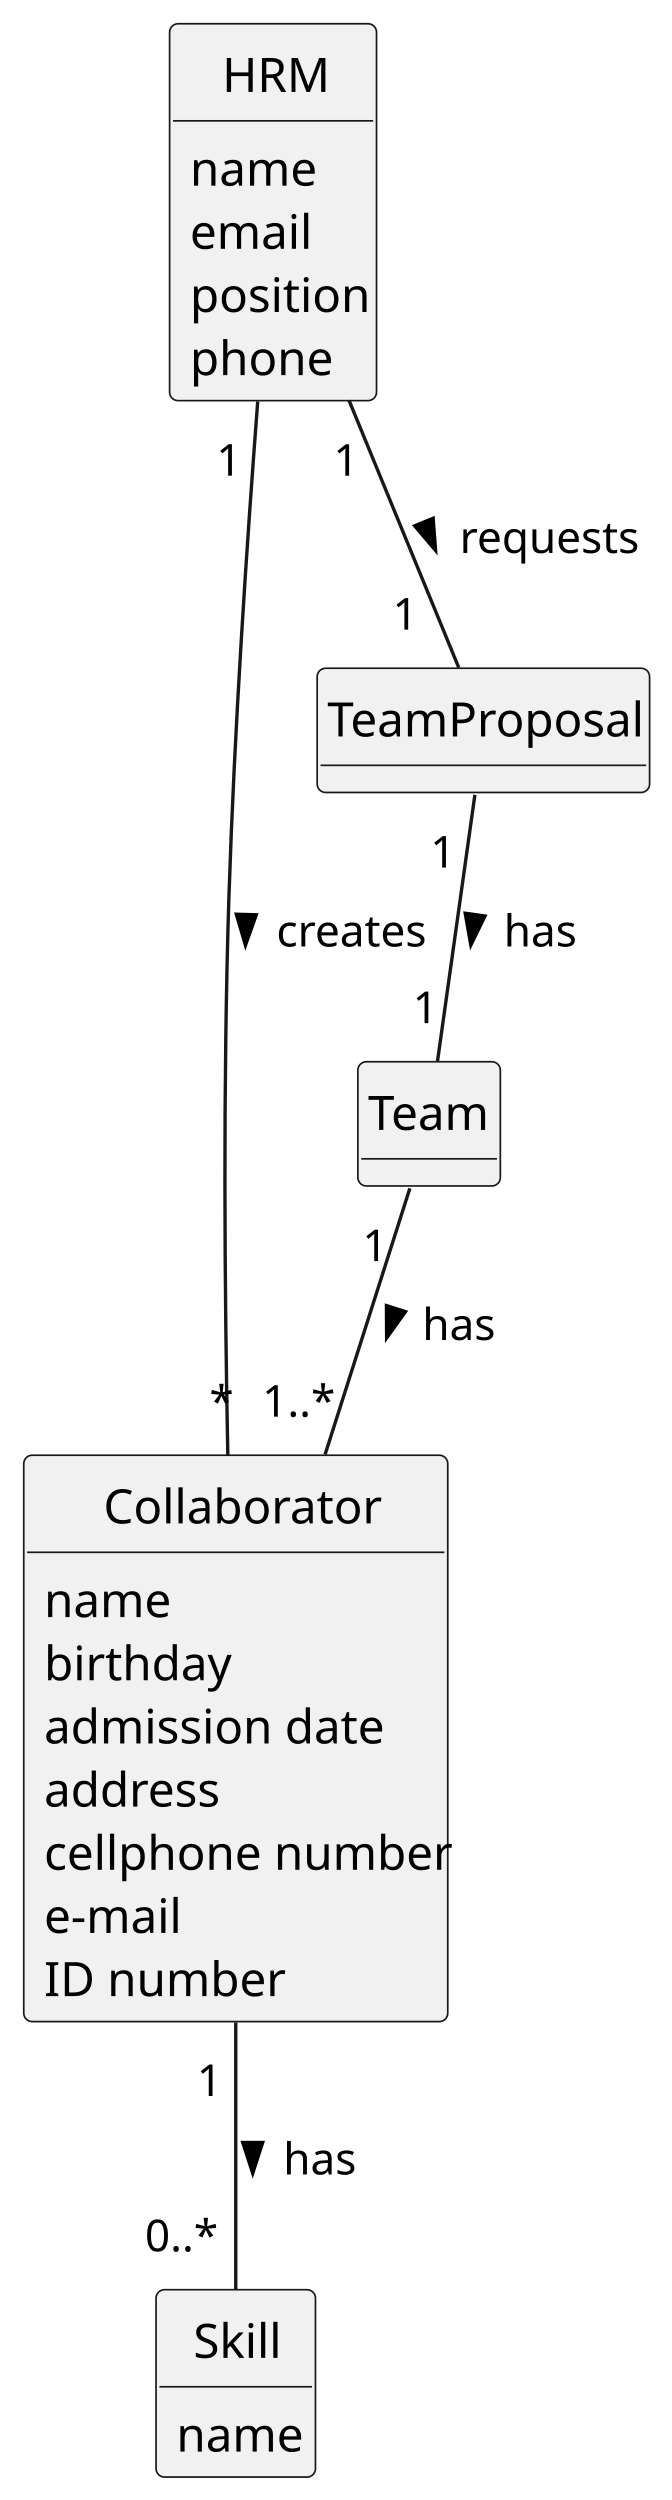
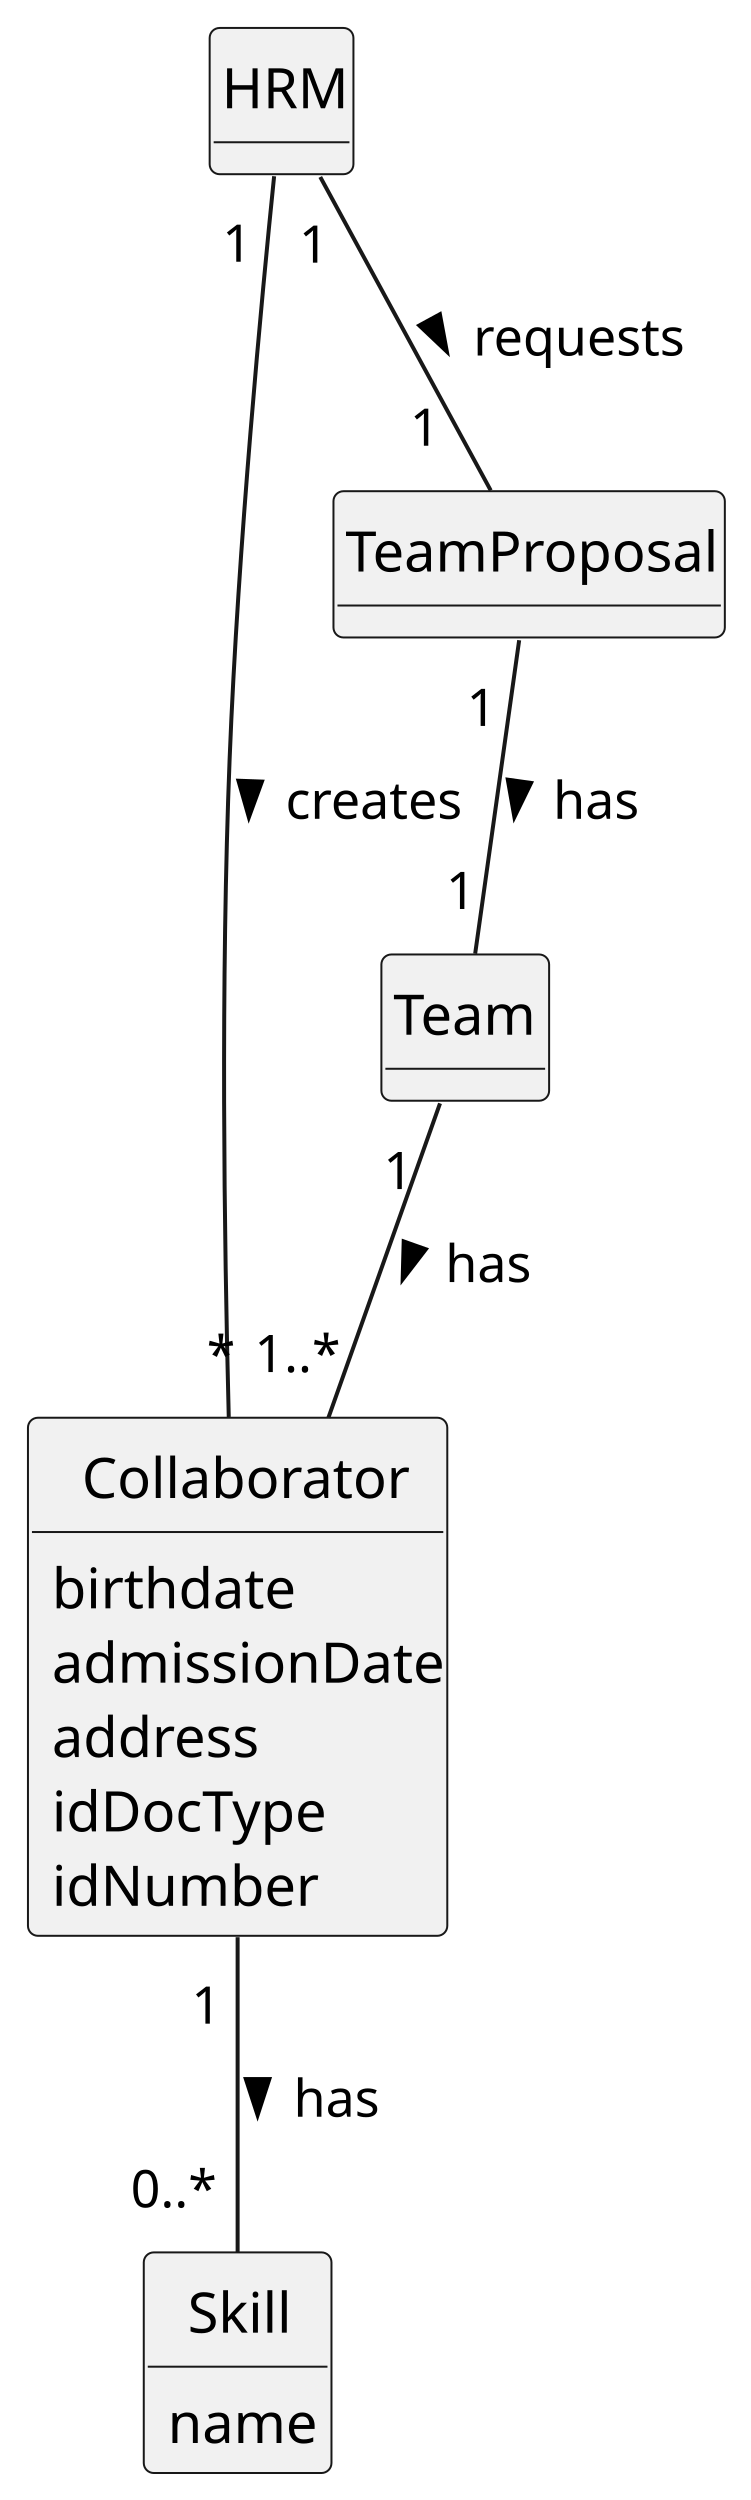
- <svg xmlns="http://www.w3.org/2000/svg" contentStyleType="text/css" height="737px" preserveAspectRatio="none" style="width:198px;height:737px;background:#FFFFFF;" version="1.1" viewBox="0 0 198 737" width="198px" zoomAndPan="magnify">
+ <svg xmlns="http://www.w3.org/2000/svg" contentStyleType="text/css" height="626px" preserveAspectRatio="none" style="width:188px;height:626px;background:#FFFFFF;" version="1.1" viewBox="0 0 188 626" width="188px" zoomAndPan="magnify">
  <defs />
  <g>
    <g id="elem_HRM">
-       <rect fill="#F1F1F1" height="111.106" id="HRM" rx="2.5" ry="2.5" style="stroke:#181818;stroke-width:0.5;" width="61" x="50" y="7" />
-       <text fill="#000000" font-family="sans-serif" font-size="14" lengthAdjust="spacing" textLength="30" x="65.5" y="27.107">HRM</text>
-       <line style="stroke:#181818;stroke-width:0.5;" x1="51" x2="110" y1="35.621" y2="35.621" />
-       <text fill="#000000" font-family="sans-serif" font-size="14" lengthAdjust="spacing" textLength="35" x="56" y="54.728">name</text>
-       <text fill="#000000" font-family="sans-serif" font-size="14" lengthAdjust="spacing" textLength="33" x="56" y="73.35">email</text>
-       <text fill="#000000" font-family="sans-serif" font-size="14" lengthAdjust="spacing" textLength="49" x="56" y="91.971">position</text>
-       <text fill="#000000" font-family="sans-serif" font-size="14" lengthAdjust="spacing" textLength="40" x="56" y="110.592">phone</text>
+       <rect codeLine="11" fill="#F1F1F1" height="36.621" id="HRM" rx="2.5" ry="2.5" style="stroke:#181818;stroke-width:0.5;" width="36" x="52.5" y="7" />
+       <text fill="#000000" font-family="sans-serif" font-size="14" lengthAdjust="spacing" textLength="30" x="55.5" y="27.107">HRM</text>
+       <line style="stroke:#181818;stroke-width:0.5;" x1="53.5" x2="87.5" y1="35.621" y2="35.621" />
    </g>
    <g id="elem_Collaborator">
-       <rect fill="#F1F1F1" height="166.969" id="Collaborator" rx="2.5" ry="2.5" style="stroke:#181818;stroke-width:0.5;" width="125" x="7" y="429" />
-       <text fill="#000000" font-family="sans-serif" font-size="14" lengthAdjust="spacing" textLength="78" x="30.5" y="449.107">Collaborator</text>
-       <line style="stroke:#181818;stroke-width:0.5;" x1="8" x2="131" y1="457.621" y2="457.621" />
-       <text fill="#000000" font-family="sans-serif" font-size="14" lengthAdjust="spacing" textLength="35" x="13" y="476.728">name</text>
-       <text fill="#000000" font-family="sans-serif" font-size="14" lengthAdjust="spacing" textLength="51" x="13" y="495.35">birthday</text>
-       <text fill="#000000" font-family="sans-serif" font-size="14" lengthAdjust="spacing" textLength="95" x="13" y="513.971">admission date</text>
-       <text fill="#000000" font-family="sans-serif" font-size="14" lengthAdjust="spacing" textLength="51" x="13" y="532.592">address</text>
-       <text fill="#000000" font-family="sans-serif" font-size="14" lengthAdjust="spacing" textLength="113" x="13" y="551.213">cellphone number</text>
-       <text fill="#000000" font-family="sans-serif" font-size="14" lengthAdjust="spacing" textLength="38" x="13" y="569.834">e-mail</text>
-       <text fill="#000000" font-family="sans-serif" font-size="14" lengthAdjust="spacing" textLength="65" x="13" y="588.455">ID number</text>
+       <rect codeLine="15" fill="#F1F1F1" height="129.727" id="Collaborator" rx="2.5" ry="2.5" style="stroke:#181818;stroke-width:0.5;" width="105" x="7" y="355" />
+       <text fill="#000000" font-family="sans-serif" font-size="14" lengthAdjust="spacing" textLength="78" x="20.5" y="375.107">Collaborator</text>
+       <line style="stroke:#181818;stroke-width:0.5;" x1="8" x2="111" y1="383.621" y2="383.621" />
+       <text fill="#000000" font-family="sans-serif" font-size="14" lengthAdjust="spacing" textLength="56" x="13" y="402.728">birthdate</text>
+       <text fill="#000000" font-family="sans-serif" font-size="14" lengthAdjust="spacing" textLength="93" x="13" y="421.35">admissionDate</text>
+       <text fill="#000000" font-family="sans-serif" font-size="14" lengthAdjust="spacing" textLength="51" x="13" y="439.971">address</text>
+       <text fill="#000000" font-family="sans-serif" font-size="14" lengthAdjust="spacing" textLength="68" x="13" y="458.592">idDocType</text>
+       <text fill="#000000" font-family="sans-serif" font-size="14" lengthAdjust="spacing" textLength="60" x="13" y="477.213">idNumber</text>
    </g>
    <g id="elem_TeamProposal">
-       <rect fill="#F1F1F1" height="36.621" id="TeamProposal" rx="2.5" ry="2.5" style="stroke:#181818;stroke-width:0.5;" width="98" x="93.5" y="197" />
-       <text fill="#000000" font-family="sans-serif" font-size="14" lengthAdjust="spacing" textLength="92" x="96.5" y="217.107">TeamProposal</text>
-       <line style="stroke:#181818;stroke-width:0.5;" x1="94.5" x2="190.5" y1="225.621" y2="225.621" />
+       <rect codeLine="23" fill="#F1F1F1" height="36.621" id="TeamProposal" rx="2.5" ry="2.5" style="stroke:#181818;stroke-width:0.5;" width="98" x="83.5" y="123" />
+       <text fill="#000000" font-family="sans-serif" font-size="14" lengthAdjust="spacing" textLength="92" x="86.5" y="143.107">TeamProposal</text>
+       <line style="stroke:#181818;stroke-width:0.5;" x1="84.5" x2="180.5" y1="151.621" y2="151.621" />
    </g>
    <g id="elem_Team">
-       <rect fill="#F1F1F1" height="36.621" id="Team" rx="2.5" ry="2.5" style="stroke:#181818;stroke-width:0.5;" width="42" x="105.5" y="313" />
-       <text fill="#000000" font-family="sans-serif" font-size="14" lengthAdjust="spacing" textLength="36" x="108.5" y="333.107">Team</text>
-       <line style="stroke:#181818;stroke-width:0.5;" x1="106.5" x2="146.5" y1="341.621" y2="341.621" />
+       <rect codeLine="26" fill="#F1F1F1" height="36.621" id="Team" rx="2.5" ry="2.5" style="stroke:#181818;stroke-width:0.5;" width="42" x="95.5" y="239" />
+       <text fill="#000000" font-family="sans-serif" font-size="14" lengthAdjust="spacing" textLength="36" x="98.5" y="259.107">Team</text>
+       <line style="stroke:#181818;stroke-width:0.5;" x1="96.5" x2="136.5" y1="267.621" y2="267.621" />
    </g>
    <g id="elem_Skill">
-       <rect fill="#F1F1F1" height="55.242" id="Skill" rx="2.5" ry="2.5" style="stroke:#181818;stroke-width:0.5;" width="47" x="46" y="675" />
-       <text fill="#000000" font-family="sans-serif" font-size="14" lengthAdjust="spacing" textLength="25" x="57" y="695.107">Skill</text>
-       <line style="stroke:#181818;stroke-width:0.5;" x1="47" x2="92" y1="703.621" y2="703.621" />
-       <text fill="#000000" font-family="sans-serif" font-size="14" lengthAdjust="spacing" textLength="35" x="52" y="722.729">name</text>
+       <rect codeLine="30" fill="#F1F1F1" height="55.242" id="Skill" rx="2.5" ry="2.5" style="stroke:#181818;stroke-width:0.5;" width="47" x="36" y="564" />
+       <text fill="#000000" font-family="sans-serif" font-size="14" lengthAdjust="spacing" textLength="25" x="47" y="584.107">Skill</text>
+       <line style="stroke:#181818;stroke-width:0.5;" x1="37" x2="82" y1="592.621" y2="592.621" />
+       <text fill="#000000" font-family="sans-serif" font-size="14" lengthAdjust="spacing" textLength="35" x="42" y="611.729">name</text>
    </g>
    <g id="link_HRM_Collaborator">
-       <path d="M75.98,118.34 C72.9,158.61 69.1,214.67 67.5,264 C65.72,318.97 66.22,380.85 67.16,428.98 " fill="none" id="HRM-Collaborator" style="stroke:#181818;stroke-width:1.0;" />
-       <polygon fill="#000000" points="72.358,278.644,75.552,269.685,69.677,269.519,72.358,278.644" style="stroke:#000000;stroke-width:1.0;" />
-       <text fill="#000000" font-family="sans-serif" font-size="13" lengthAdjust="spacing" textLength="43" x="81.5" y="279.028">creates</text>
-       <text fill="#000000" font-family="sans-serif" font-size="13" lengthAdjust="spacing" textLength="7" x="63.759" y="140.221">1</text>
-       <text fill="#000000" font-family="sans-serif" font-size="13" lengthAdjust="spacing" textLength="5" x="61.729" y="417.827">*</text>
+       <path codeLine="34" d="M68.64,44.13 C65.58,74.08 59.61,136.79 57.5,190 C55.29,245.62 56.1,308.89 57.28,354.81 " fill="none" id="HRM-Collaborator" style="stroke:#181818;stroke-width:1.0;" />
+       <polygon fill="#000000" points="62.317,204.642,65.585,195.71,59.711,195.496,62.317,204.642" style="stroke:#000000;stroke-width:1.0;" />
+       <text fill="#000000" font-family="sans-serif" font-size="13" lengthAdjust="spacing" textLength="43" x="71.5" y="205.028">creates</text>
+       <text fill="#000000" font-family="sans-serif" font-size="13" lengthAdjust="spacing" textLength="7" x="55.662" y="65.54">1</text>
+       <text fill="#000000" font-family="sans-serif" font-size="13" lengthAdjust="spacing" textLength="5" x="51.764" y="343.809">*</text>
    </g>
    <g id="link_HRM_TeamProposal">
-       <path d="M102.88,118.01 C114.26,145.72 127.32,177.53 135.24,196.81 " fill="none" id="HRM-TeamProposal" style="stroke:#181818;stroke-width:1.0;" />
-       <polygon fill="#000000" points="128.399,162.271,127.682,152.787,122.245,155.02,128.399,162.271" style="stroke:#000000;stroke-width:1.0;" />
-       <text fill="#000000" font-family="sans-serif" font-size="13" lengthAdjust="spacing" textLength="50" x="135.5" y="163.028">requests</text>
-       <text fill="#000000" font-family="sans-serif" font-size="13" lengthAdjust="spacing" textLength="7" x="98.299" y="140.251">1</text>
-       <text fill="#000000" font-family="sans-serif" font-size="13" lengthAdjust="spacing" textLength="7" x="115.72" y="185.614">1</text>
+       <path codeLine="35" d="M80.19,44.31 C91.84,65.73 111.26,101.45 122.88,122.81 " fill="none" id="HRM-TeamProposal" style="stroke:#181818;stroke-width:1.0;" />
+       <polygon fill="#000000" points="111.889,88.038,110.149,78.688,104.986,81.496,111.889,88.038" style="stroke:#000000;stroke-width:1.0;" />
+       <text fill="#000000" font-family="sans-serif" font-size="13" lengthAdjust="spacing" textLength="50" x="118.5" y="89.028">requests</text>
+       <text fill="#000000" font-family="sans-serif" font-size="13" lengthAdjust="spacing" textLength="7" x="74.854" y="65.768">1</text>
+       <text fill="#000000" font-family="sans-serif" font-size="13" lengthAdjust="spacing" textLength="7" x="102.637" y="111.614">1</text>
    </g>
    <g id="link_TeamProposal_Team">
-       <path d="M140,234.31 C136.99,255.73 131.98,291.45 128.98,312.81 " fill="none" id="TeamProposal-Team" style="stroke:#181818;stroke-width:1.0;" />
-       <polygon fill="#000000" points="138.805,278.597,142.973,270.048,137.152,269.231,138.805,278.597" style="stroke:#000000;stroke-width:1.0;" />
-       <text fill="#000000" font-family="sans-serif" font-size="13" lengthAdjust="spacing" textLength="21" x="148.5" y="279.028">has</text>
-       <text fill="#000000" font-family="sans-serif" font-size="13" lengthAdjust="spacing" textLength="7" x="126.85" y="255.768">1</text>
-       <text fill="#000000" font-family="sans-serif" font-size="13" lengthAdjust="spacing" textLength="7" x="121.668" y="301.614">1</text>
+       <path codeLine="36" d="M130,160.31 C126.99,181.73 121.98,217.45 118.98,238.81 " fill="none" id="TeamProposal-Team" style="stroke:#181818;stroke-width:1.0;" />
+       <polygon fill="#000000" points="128.805,204.597,132.973,196.048,127.152,195.231,128.805,204.597" style="stroke:#000000;stroke-width:1.0;" />
+       <text fill="#000000" font-family="sans-serif" font-size="13" lengthAdjust="spacing" textLength="21" x="138.5" y="205.028">has</text>
+       <text fill="#000000" font-family="sans-serif" font-size="13" lengthAdjust="spacing" textLength="7" x="116.85" y="181.768">1</text>
+       <text fill="#000000" font-family="sans-serif" font-size="13" lengthAdjust="spacing" textLength="7" x="111.668" y="227.614">1</text>
    </g>
    <g id="link_Team_Collaborator">
-       <path d="M120.83,350.32 C114.91,368.89 105.22,399.34 95.83,428.8 " fill="none" id="Team-Collaborator" style="stroke:#181818;stroke-width:1.0;" />
-       <polygon fill="#000000" points="113.982,394.41,119.528,386.683,113.927,384.899,113.982,394.41" style="stroke:#000000;stroke-width:1.0;" />
-       <text fill="#000000" font-family="sans-serif" font-size="13" lengthAdjust="spacing" textLength="21" x="124.5" y="395.028">has</text>
-       <text fill="#000000" font-family="sans-serif" font-size="13" lengthAdjust="spacing" textLength="7" x="106.828" y="371.781">1</text>
-       <text fill="#000000" font-family="sans-serif" font-size="13" lengthAdjust="spacing" textLength="20" x="77.284" y="417.631">1..*</text>
+       <path codeLine="37" d="M110.18,276.29 C103.43,295.31 92.33,326.57 82.23,355 " fill="none" id="Team-Collaborator" style="stroke:#181818;stroke-width:1.0;" />
+       <polygon fill="#000000" points="100.827,320.357,106.623,312.817,101.084,310.85,100.827,320.357" style="stroke:#000000;stroke-width:1.0;" />
+       <text fill="#000000" font-family="sans-serif" font-size="13" lengthAdjust="spacing" textLength="21" x="111.5" y="321.028">has</text>
+       <text fill="#000000" font-family="sans-serif" font-size="13" lengthAdjust="spacing" textLength="7" x="96.003" y="297.743">1</text>
+       <text fill="#000000" font-family="sans-serif" font-size="13" lengthAdjust="spacing" textLength="20" x="63.702" y="343.562">1..*</text>
    </g>
    <g id="link_Collaborator_Skill">
-       <path d="M69.5,596.23 C69.5,624.6 69.5,654.37 69.5,674.98 " fill="none" id="Collaborator-Skill" style="stroke:#181818;stroke-width:1.0;" />
-       <polygon fill="#000000" points="74.5,640.645,77.439,631.6,71.561,631.6,74.5,640.645" style="stroke:#000000;stroke-width:1.0;" />
-       <text fill="#000000" font-family="sans-serif" font-size="13" lengthAdjust="spacing" textLength="21" x="83.5" y="641.028">has</text>
-       <text fill="#000000" font-family="sans-serif" font-size="13" lengthAdjust="spacing" textLength="7" x="58.044" y="617.909">1</text>
-       <text fill="#000000" font-family="sans-serif" font-size="13" lengthAdjust="spacing" textLength="20" x="42.725" y="663.684">0..*</text>
+       <path codeLine="38" d="M59.5,485.08 C59.5,512.46 59.5,542.89 59.5,564 " fill="none" id="Collaborator-Skill" style="stroke:#181818;stroke-width:1.0;" />
+       <polygon fill="#000000" points="64.5,529.645,67.439,520.6,61.561,520.6,64.5,529.645" style="stroke:#000000;stroke-width:1.0;" />
+       <text fill="#000000" font-family="sans-serif" font-size="13" lengthAdjust="spacing" textLength="21" x="73.5" y="530.028">has</text>
+       <text fill="#000000" font-family="sans-serif" font-size="13" lengthAdjust="spacing" textLength="7" x="47.933" y="506.725">1</text>
+       <text fill="#000000" font-family="sans-serif" font-size="13" lengthAdjust="spacing" textLength="20" x="32.725" y="552.709">0..*</text>
    </g>
  </g>
</svg>
